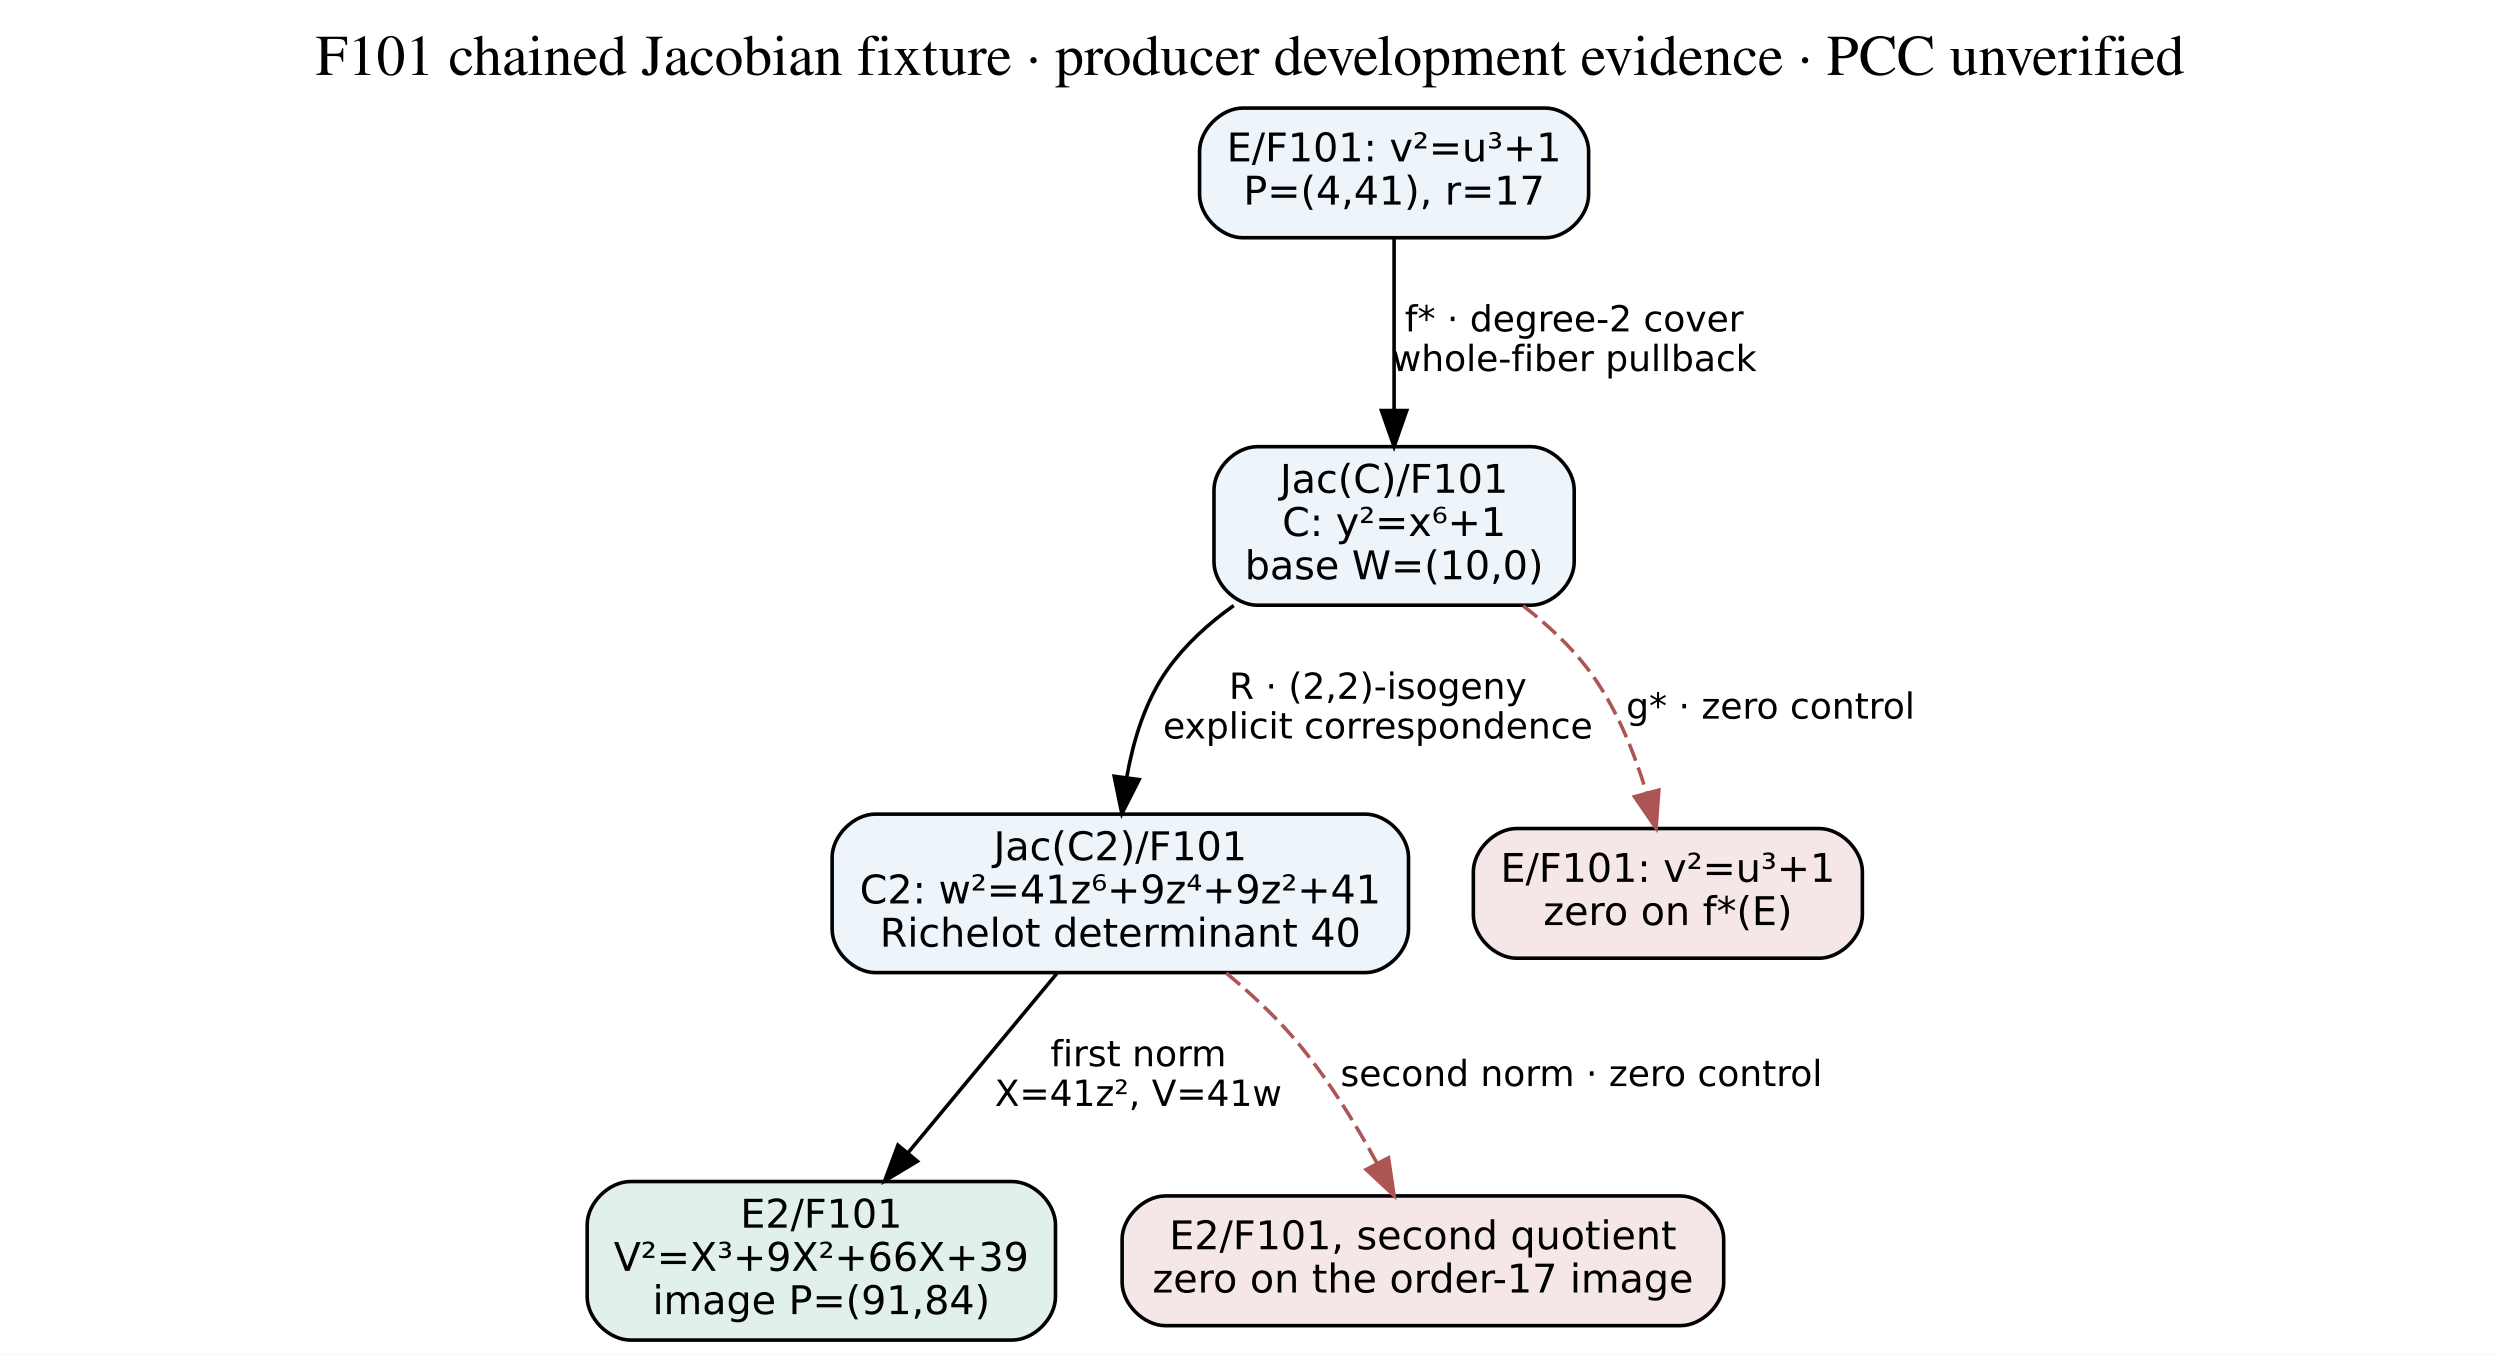
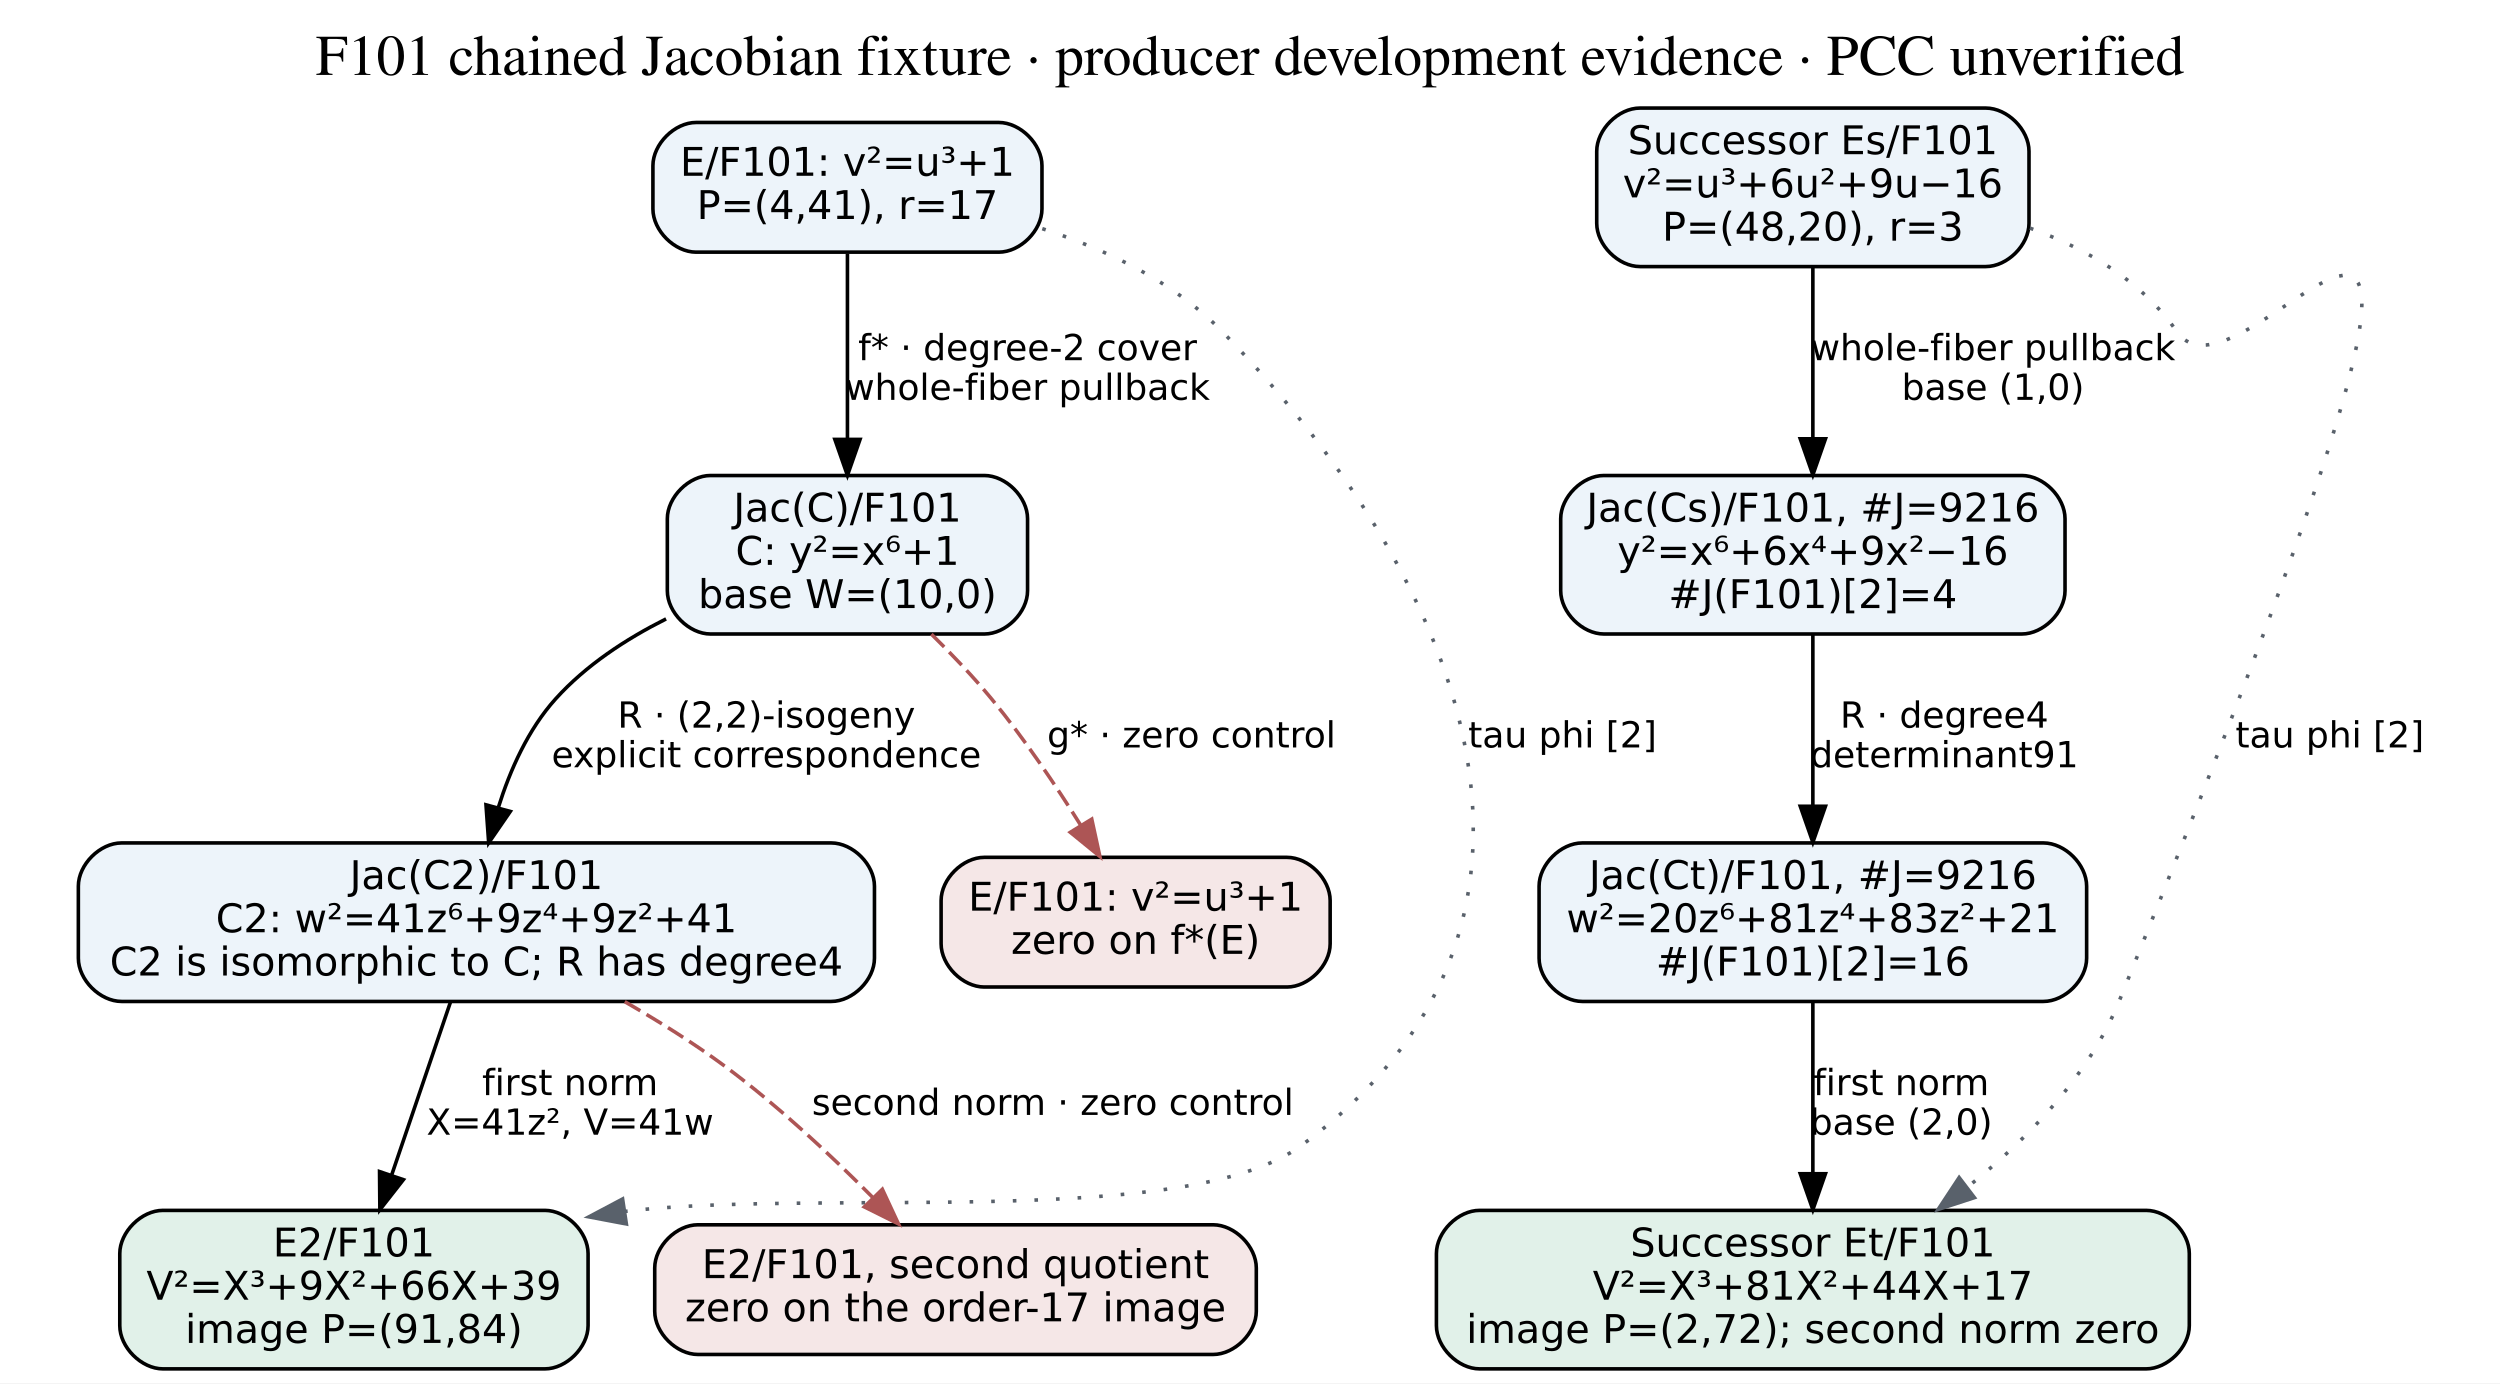
- <svg xmlns="http://www.w3.org/2000/svg" width="694pt" height="376pt" viewBox="0.00 0.00 694.00 376.00">
-   <g id="graph0" class="graph" transform="scale(1 1) rotate(0) translate(4 372)">
-     <polygon fill="white" stroke="transparent" points="-4,4 -4,-372 690,-372 690,4 -4,4" />
-     <text text-anchor="middle" x="343" y="-351.2" font-family="Times,serif" font-size="16.00">F101 chained Jacobian fixture · producer development evidence · PCC unverified</text>
+ <svg xmlns="http://www.w3.org/2000/svg" width="694pt" height="384pt" viewBox="0.00 0.00 694.00 384.00">
+   <g id="graph0" class="graph" transform="scale(1 1) rotate(0) translate(4 380)">
+     <polygon fill="white" stroke="transparent" points="-4,4 -4,-380 690,-380 690,4 -4,4" />
+     <text text-anchor="middle" x="343" y="-359.2" font-family="Times,serif" font-size="16.00">F101 chained Jacobian fixture · producer development evidence · PCC unverified</text>
    <g id="node1" class="node">
-       <path fill="#edf4fa" stroke="black" d="M425,-342C425,-342 341,-342 341,-342 335,-342 329,-336 329,-330 329,-330 329,-318 329,-318 329,-312 335,-306 341,-306 341,-306 425,-306 425,-306 431,-306 437,-312 437,-318 437,-318 437,-330 437,-330 437,-336 431,-342 425,-342" />
-       <text text-anchor="middle" x="383" y="-327.2" font-family="DejaVu Sans" font-size="11.00">E/F101: v²=u³+1</text>
-       <text text-anchor="middle" x="383" y="-315.2" font-family="DejaVu Sans" font-size="11.00">P=(4,41), r=17</text>
+       <path fill="#edf4fa" stroke="black" d="M273.25,-346C273.25,-346 189.25,-346 189.25,-346 183.25,-346 177.25,-340 177.25,-334 177.25,-334 177.25,-322 177.25,-322 177.25,-316 183.25,-310 189.25,-310 189.25,-310 273.25,-310 273.25,-310 279.25,-310 285.25,-316 285.25,-322 285.25,-322 285.25,-334 285.25,-334 285.25,-340 279.25,-346 273.25,-346" />
+       <text text-anchor="middle" x="231.25" y="-331.2" font-family="DejaVu Sans" font-size="11.00">E/F101: v²=u³+1</text>
+       <text text-anchor="middle" x="231.25" y="-319.2" font-family="DejaVu Sans" font-size="11.00">P=(4,41), r=17</text>
    </g>
    <g id="node2" class="node">
-       <path fill="#edf4fa" stroke="black" d="M421,-248C421,-248 345,-248 345,-248 339,-248 333,-242 333,-236 333,-236 333,-216 333,-216 333,-210 339,-204 345,-204 345,-204 421,-204 421,-204 427,-204 433,-210 433,-216 433,-216 433,-236 433,-236 433,-242 427,-248 421,-248" />
-       <text text-anchor="middle" x="383" y="-235.2" font-family="DejaVu Sans" font-size="11.00">Jac(C)/F101</text>
-       <text text-anchor="middle" x="383" y="-223.2" font-family="DejaVu Sans" font-size="11.00">C: y²=x⁶+1</text>
-       <text text-anchor="middle" x="383" y="-211.2" font-family="DejaVu Sans" font-size="11.00">base W=(10,0)</text>
+       <path fill="#edf4fa" stroke="black" d="M269.25,-248C269.25,-248 193.25,-248 193.25,-248 187.25,-248 181.25,-242 181.25,-236 181.25,-236 181.25,-216 181.25,-216 181.25,-210 187.25,-204 193.25,-204 193.25,-204 269.25,-204 269.25,-204 275.25,-204 281.25,-210 281.25,-216 281.25,-216 281.25,-236 281.25,-236 281.25,-242 275.25,-248 269.25,-248" />
+       <text text-anchor="middle" x="231.25" y="-235.2" font-family="DejaVu Sans" font-size="11.00">Jac(C)/F101</text>
+       <text text-anchor="middle" x="231.25" y="-223.2" font-family="DejaVu Sans" font-size="11.00">C: y²=x⁶+1</text>
+       <text text-anchor="middle" x="231.25" y="-211.2" font-family="DejaVu Sans" font-size="11.00">base W=(10,0)</text>
    </g>
    <g id="edge1" class="edge">
-       <path fill="none" stroke="black" d="M383,-305.84C383,-292.69 383,-274.19 383,-258.42" />
-       <polygon fill="black" stroke="black" points="386.5,-258.03 383,-248.03 379.5,-258.03 386.5,-258.03" />
-       <text text-anchor="middle" x="433" y="-280" font-family="DejaVu Sans" font-size="10.00">f* · degree-2 cover</text>
-       <text text-anchor="middle" x="433" y="-269" font-family="DejaVu Sans" font-size="10.00">whole-fiber pullback</text>
+       <path fill="none" stroke="black" d="M231.25,-309.58C231.25,-295.4 231.25,-275.03 231.25,-258.07" />
+       <polygon fill="black" stroke="black" points="234.75,-258.03 231.25,-248.03 227.75,-258.03 234.75,-258.03" />
+       <text text-anchor="middle" x="281.25" y="-280" font-family="DejaVu Sans" font-size="10.00">f* · degree-2 cover</text>
+       <text text-anchor="middle" x="281.25" y="-269" font-family="DejaVu Sans" font-size="10.00">whole-fiber pullback</text>
+     </g>
+     <g id="node4" class="node">
+       <path fill="#e1f1e9" stroke="black" d="M147.25,-44C147.25,-44 41.25,-44 41.25,-44 35.25,-44 29.25,-38 29.25,-32 29.25,-32 29.25,-12 29.25,-12 29.25,-6 35.25,0 41.25,0 41.25,0 147.25,0 147.25,0 153.25,0 159.25,-6 159.25,-12 159.25,-12 159.25,-32 159.25,-32 159.25,-38 153.25,-44 147.25,-44" />
+       <text text-anchor="middle" x="94.25" y="-31.2" font-family="DejaVu Sans" font-size="11.00">E2/F101</text>
+       <text text-anchor="middle" x="94.25" y="-19.2" font-family="DejaVu Sans" font-size="11.00">V²=X³+9X²+66X+39</text>
+       <text text-anchor="middle" x="94.25" y="-7.2" font-family="DejaVu Sans" font-size="11.00">image P=(91,84)</text>
+     </g>
+     <g id="edge6" class="edge">
+       <path fill="none" stroke="#59616b" stroke-dasharray="1,5" d="M285.34,-316.52C303.19,-310.71 321.88,-301.76 335.25,-288 405.6,-215.64 438.68,-121.61 357.25,-62 325.34,-38.64 223.59,-50.11 169.59,-43.73" />
+       <polygon fill="#59616b" stroke="#59616b" points="169.88,-40.23 159.47,-42.2 168.83,-47.16 169.88,-40.23" />
+       <text text-anchor="middle" x="429.75" y="-172.5" font-family="DejaVu Sans" font-size="10.00">tau phi [2]</text>
    </g>
    <g id="node3" class="node">
-       <path fill="#edf4fa" stroke="black" d="M375,-146C375,-146 239,-146 239,-146 233,-146 227,-140 227,-134 227,-134 227,-114 227,-114 227,-108 233,-102 239,-102 239,-102 375,-102 375,-102 381,-102 387,-108 387,-114 387,-114 387,-134 387,-134 387,-140 381,-146 375,-146" />
-       <text text-anchor="middle" x="307" y="-133.2" font-family="DejaVu Sans" font-size="11.00">Jac(C2)/F101</text>
-       <text text-anchor="middle" x="307" y="-121.2" font-family="DejaVu Sans" font-size="11.00">C2: w²=41z⁶+9z⁴+9z²+41</text>
-       <text text-anchor="middle" x="307" y="-109.2" font-family="DejaVu Sans" font-size="11.00">Richelot determinant 40</text>
+       <path fill="#edf4fa" stroke="black" d="M226.75,-146C226.75,-146 29.75,-146 29.75,-146 23.75,-146 17.75,-140 17.75,-134 17.75,-134 17.75,-114 17.75,-114 17.75,-108 23.75,-102 29.75,-102 29.75,-102 226.75,-102 226.75,-102 232.75,-102 238.75,-108 238.75,-114 238.75,-114 238.75,-134 238.75,-134 238.75,-140 232.75,-146 226.75,-146" />
+       <text text-anchor="middle" x="128.25" y="-133.2" font-family="DejaVu Sans" font-size="11.00">Jac(C2)/F101</text>
+       <text text-anchor="middle" x="128.25" y="-121.2" font-family="DejaVu Sans" font-size="11.00">C2: w²=41z⁶+9z⁴+9z²+41</text>
+       <text text-anchor="middle" x="128.25" y="-109.2" font-family="DejaVu Sans" font-size="11.00">C2 is isomorphic to C; R has degree4</text>
    </g>
    <g id="edge2" class="edge">
-       <path fill="none" stroke="black" d="M338.48,-203.91C331.44,-198.9 324.89,-192.94 320,-186 313.94,-177.39 310.61,-166.52 308.81,-156.35" />
-       <polygon fill="black" stroke="black" points="312.23,-155.58 307.43,-146.13 305.3,-156.51 312.23,-155.58" />
-       <text text-anchor="middle" x="378.5" y="-178" font-family="DejaVu Sans" font-size="10.00">R · (2,2)-isogeny</text>
-       <text text-anchor="middle" x="378.5" y="-167" font-family="DejaVu Sans" font-size="10.00">explicit correspondence</text>
+       <path fill="none" stroke="black" d="M180.9,-208.19C169.66,-202.55 158.61,-195.27 150.25,-186 142.65,-177.58 137.62,-166.33 134.32,-155.79" />
+       <polygon fill="black" stroke="black" points="137.66,-154.74 131.66,-146.02 130.91,-156.58 137.66,-154.74" />
+       <text text-anchor="middle" x="208.75" y="-178" font-family="DejaVu Sans" font-size="10.00">R · (2,2)-isogeny</text>
+       <text text-anchor="middle" x="208.75" y="-167" font-family="DejaVu Sans" font-size="10.00">explicit correspondence</text>
    </g>
    <g id="node5" class="node">
-       <path fill="#f5e7e7" stroke="black" d="M501,-142C501,-142 417,-142 417,-142 411,-142 405,-136 405,-130 405,-130 405,-118 405,-118 405,-112 411,-106 417,-106 417,-106 501,-106 501,-106 507,-106 513,-112 513,-118 513,-118 513,-130 513,-130 513,-136 507,-142 501,-142" />
-       <text text-anchor="middle" x="459" y="-127.2" font-family="DejaVu Sans" font-size="11.00">E/F101: v²=u³+1</text>
-       <text text-anchor="middle" x="459" y="-115.2" font-family="DejaVu Sans" font-size="11.00">zero on f*(E)</text>
+       <path fill="#f5e7e7" stroke="black" d="M353.25,-142C353.25,-142 269.25,-142 269.25,-142 263.25,-142 257.25,-136 257.25,-130 257.25,-130 257.25,-118 257.25,-118 257.25,-112 263.25,-106 269.25,-106 269.25,-106 353.25,-106 353.25,-106 359.25,-106 365.25,-112 365.25,-118 365.25,-118 365.25,-130 365.25,-130 365.25,-136 359.25,-142 353.25,-142" />
+       <text text-anchor="middle" x="311.25" y="-127.2" font-family="DejaVu Sans" font-size="11.00">E/F101: v²=u³+1</text>
+       <text text-anchor="middle" x="311.25" y="-115.2" font-family="DejaVu Sans" font-size="11.00">zero on f*(E)</text>
    </g>
    <g id="edge4" class="edge">
-       <path fill="none" stroke="#ad5555" stroke-dasharray="5,2" d="M418.82,-203.83C425.53,-198.64 431.99,-192.65 437,-186 444.52,-176.02 449.66,-163.22 453.06,-151.93" />
-       <polygon fill="#ad5555" stroke="#ad5555" points="456.49,-152.67 455.72,-142.11 449.73,-150.84 456.49,-152.67" />
-       <text text-anchor="middle" x="487.5" y="-172.5" font-family="DejaVu Sans" font-size="10.00">g* · zero control</text>
-     </g>
-     <g id="node4" class="node">
-       <path fill="#e1f1e9" stroke="black" d="M277,-44C277,-44 171,-44 171,-44 165,-44 159,-38 159,-32 159,-32 159,-12 159,-12 159,-6 165,0 171,0 171,0 277,0 277,0 283,0 289,-6 289,-12 289,-12 289,-32 289,-32 289,-38 283,-44 277,-44" />
-       <text text-anchor="middle" x="224" y="-31.2" font-family="DejaVu Sans" font-size="11.00">E2/F101</text>
-       <text text-anchor="middle" x="224" y="-19.2" font-family="DejaVu Sans" font-size="11.00">V²=X³+9X²+66X+39</text>
-       <text text-anchor="middle" x="224" y="-7.2" font-family="DejaVu Sans" font-size="11.00">image P=(91,84)</text>
+       <path fill="none" stroke="#ad5555" stroke-dasharray="5,2" d="M254.56,-203.95C260.27,-198.34 266.19,-192.14 271.25,-186 280.27,-175.05 289.06,-162 296.09,-150.78" />
+       <polygon fill="#ad5555" stroke="#ad5555" points="299.07,-152.61 301.32,-142.26 293.11,-148.95 299.07,-152.61" />
+       <text text-anchor="middle" x="326.75" y="-172.5" font-family="DejaVu Sans" font-size="10.00">g* · zero control</text>
    </g>
    <g id="edge3" class="edge">
-       <path fill="none" stroke="black" d="M289.4,-101.79C277.4,-87.34 261.37,-68.02 248.18,-52.13" />
-       <polygon fill="black" stroke="black" points="250.66,-49.64 241.58,-44.18 245.27,-54.11 250.66,-49.64" />
-       <text text-anchor="middle" x="312" y="-76" font-family="DejaVu Sans" font-size="10.00">first norm</text>
-       <text text-anchor="middle" x="312" y="-65" font-family="DejaVu Sans" font-size="10.00">X=41z², V=41w</text>
+       <path fill="none" stroke="black" d="M121.04,-101.79C116.31,-87.87 110.04,-69.43 104.75,-53.89" />
+       <polygon fill="black" stroke="black" points="107.98,-52.52 101.45,-44.18 101.36,-54.77 107.98,-52.52" />
+       <text text-anchor="middle" x="154.25" y="-76" font-family="DejaVu Sans" font-size="10.00">first norm</text>
+       <text text-anchor="middle" x="154.25" y="-65" font-family="DejaVu Sans" font-size="10.00">X=41z², V=41w</text>
    </g>
    <g id="node6" class="node">
-       <path fill="#f5e7e7" stroke="black" d="M462.5,-40C462.5,-40 319.5,-40 319.5,-40 313.5,-40 307.5,-34 307.5,-28 307.5,-28 307.5,-16 307.5,-16 307.5,-10 313.5,-4 319.5,-4 319.5,-4 462.5,-4 462.5,-4 468.5,-4 474.5,-10 474.5,-16 474.5,-16 474.5,-28 474.5,-28 474.5,-34 468.5,-40 462.5,-40" />
-       <text text-anchor="middle" x="391" y="-25.2" font-family="DejaVu Sans" font-size="11.00">E2/F101, second quotient</text>
-       <text text-anchor="middle" x="391" y="-13.2" font-family="DejaVu Sans" font-size="11.00">zero on the order-17 image</text>
+       <path fill="#f5e7e7" stroke="black" d="M332.75,-40C332.75,-40 189.75,-40 189.75,-40 183.75,-40 177.75,-34 177.75,-28 177.75,-28 177.75,-16 177.75,-16 177.75,-10 183.75,-4 189.75,-4 189.75,-4 332.75,-4 332.75,-4 338.75,-4 344.75,-10 344.75,-16 344.75,-16 344.75,-28 344.75,-28 344.75,-34 338.75,-40 332.75,-40" />
+       <text text-anchor="middle" x="261.25" y="-25.2" font-family="DejaVu Sans" font-size="11.00">E2/F101, second quotient</text>
+       <text text-anchor="middle" x="261.25" y="-13.2" font-family="DejaVu Sans" font-size="11.00">zero on the order-17 image</text>
    </g>
    <g id="edge5" class="edge">
-       <path fill="none" stroke="#ad5555" stroke-dasharray="5,2" d="M336.42,-101.86C342.95,-96.45 349.54,-90.35 355,-84 364.03,-73.52 372.07,-60.47 378.25,-49.13" />
-       <polygon fill="#ad5555" stroke="#ad5555" points="381.44,-50.59 382.99,-40.11 375.25,-47.33 381.44,-50.59" />
-       <text text-anchor="middle" x="435" y="-70.5" font-family="DejaVu Sans" font-size="10.00">second norm · zero control</text>
+       <path fill="none" stroke="#ad5555" stroke-dasharray="5,2" d="M169.43,-101.93C178.85,-96.51 188.63,-90.39 197.25,-84 211.82,-73.2 226.57,-59.38 238.23,-47.63" />
+       <polygon fill="#ad5555" stroke="#ad5555" points="240.94,-49.86 245.41,-40.25 235.93,-44.97 240.94,-49.86" />
+       <text text-anchor="middle" x="288.25" y="-70.5" font-family="DejaVu Sans" font-size="10.00">second norm · zero control</text>
+     </g>
+     <g id="node7" class="node">
+       <path fill="#edf4fa" stroke="black" d="M547.25,-350C547.25,-350 451.25,-350 451.25,-350 445.25,-350 439.25,-344 439.25,-338 439.25,-338 439.25,-318 439.25,-318 439.25,-312 445.25,-306 451.25,-306 451.25,-306 547.25,-306 547.25,-306 553.25,-306 559.25,-312 559.25,-318 559.25,-318 559.25,-338 559.25,-338 559.25,-344 553.25,-350 547.25,-350" />
+       <text text-anchor="middle" x="499.25" y="-337.2" font-family="DejaVu Sans" font-size="11.00">Successor Es/F101</text>
+       <text text-anchor="middle" x="499.25" y="-325.2" font-family="DejaVu Sans" font-size="11.00">v²=u³+6u²+9u−16</text>
+       <text text-anchor="middle" x="499.25" y="-313.2" font-family="DejaVu Sans" font-size="11.00">P=(48,20), r=3</text>
+     </g>
+     <g id="node8" class="node">
+       <path fill="#edf4fa" stroke="black" d="M557.25,-248C557.25,-248 441.25,-248 441.25,-248 435.25,-248 429.25,-242 429.25,-236 429.25,-236 429.25,-216 429.25,-216 429.25,-210 435.25,-204 441.25,-204 441.25,-204 557.25,-204 557.25,-204 563.25,-204 569.25,-210 569.25,-216 569.25,-216 569.25,-236 569.25,-236 569.25,-242 563.25,-248 557.25,-248" />
+       <text text-anchor="middle" x="499.25" y="-235.2" font-family="DejaVu Sans" font-size="11.00">Jac(Cs)/F101, #J=9216</text>
+       <text text-anchor="middle" x="499.25" y="-223.2" font-family="DejaVu Sans" font-size="11.00">y²=x⁶+6x⁴+9x²−16</text>
+       <text text-anchor="middle" x="499.25" y="-211.2" font-family="DejaVu Sans" font-size="11.00">#J(F101)[2]=4</text>
+     </g>
+     <g id="edge7" class="edge">
+       <path fill="none" stroke="black" d="M499.25,-305.79C499.25,-292 499.25,-273.78 499.25,-258.34" />
+       <polygon fill="black" stroke="black" points="502.75,-258.18 499.25,-248.18 495.75,-258.18 502.75,-258.18" />
+       <text text-anchor="middle" x="549.25" y="-280" font-family="DejaVu Sans" font-size="10.00">whole-fiber pullback</text>
+       <text text-anchor="middle" x="549.25" y="-269" font-family="DejaVu Sans" font-size="10.00">base (1,0)</text>
+     </g>
+     <g id="node10" class="node">
+       <path fill="#e1f1e9" stroke="black" d="M591.75,-44C591.75,-44 406.75,-44 406.75,-44 400.75,-44 394.75,-38 394.75,-32 394.75,-32 394.75,-12 394.75,-12 394.75,-6 400.75,0 406.75,0 406.75,0 591.75,0 591.75,0 597.75,0 603.75,-6 603.75,-12 603.75,-12 603.75,-32 603.75,-32 603.75,-38 597.75,-44 591.75,-44" />
+       <text text-anchor="middle" x="499.25" y="-31.2" font-family="DejaVu Sans" font-size="11.00">Successor Et/F101</text>
+       <text text-anchor="middle" x="499.25" y="-19.2" font-family="DejaVu Sans" font-size="11.00">V²=X³+81X²+44X+17</text>
+       <text text-anchor="middle" x="499.25" y="-7.2" font-family="DejaVu Sans" font-size="11.00">image P=(2,72); second norm zero</text>
+     </g>
+     <g id="edge10" class="edge">
+       <path fill="none" stroke="#59616b" stroke-dasharray="1,5" d="M559.51,-316.67C575.36,-310.91 590.68,-301.95 600.25,-288 620.51,-258.46 713.71,-420.57 584.25,-102 575.84,-81.31 558.78,-63.72 542.13,-50.43" />
+       <polygon fill="#59616b" stroke="#59616b" points="544.1,-47.54 534.03,-44.26 539.86,-53.11 544.1,-47.54" />
+       <text text-anchor="middle" x="642.75" y="-172.5" font-family="DejaVu Sans" font-size="10.00">tau phi [2]</text>
+     </g>
+     <g id="node9" class="node">
+       <path fill="#edf4fa" stroke="black" d="M563.25,-146C563.25,-146 435.25,-146 435.25,-146 429.25,-146 423.25,-140 423.25,-134 423.25,-134 423.25,-114 423.25,-114 423.25,-108 429.25,-102 435.25,-102 435.25,-102 563.25,-102 563.25,-102 569.25,-102 575.25,-108 575.25,-114 575.25,-114 575.25,-134 575.25,-134 575.25,-140 569.25,-146 563.25,-146" />
+       <text text-anchor="middle" x="499.25" y="-133.2" font-family="DejaVu Sans" font-size="11.00">Jac(Ct)/F101, #J=9216</text>
+       <text text-anchor="middle" x="499.25" y="-121.2" font-family="DejaVu Sans" font-size="11.00">w²=20z⁶+81z⁴+83z²+21</text>
+       <text text-anchor="middle" x="499.25" y="-109.2" font-family="DejaVu Sans" font-size="11.00">#J(F101)[2]=16</text>
+     </g>
+     <g id="edge8" class="edge">
+       <path fill="none" stroke="black" d="M499.25,-203.79C499.25,-190 499.25,-171.78 499.25,-156.34" />
+       <polygon fill="black" stroke="black" points="502.75,-156.18 499.25,-146.18 495.75,-156.18 502.75,-156.18" />
+       <text text-anchor="middle" x="535.75" y="-178" font-family="DejaVu Sans" font-size="10.00">R · degree4</text>
+       <text text-anchor="middle" x="535.75" y="-167" font-family="DejaVu Sans" font-size="10.00">determinant91</text>
+     </g>
+     <g id="edge9" class="edge">
+       <path fill="none" stroke="black" d="M499.25,-101.79C499.25,-88 499.25,-69.78 499.25,-54.34" />
+       <polygon fill="black" stroke="black" points="502.75,-54.18 499.25,-44.18 495.75,-54.18 502.75,-54.18" />
+       <text text-anchor="middle" x="523.75" y="-76" font-family="DejaVu Sans" font-size="10.00">first norm</text>
+       <text text-anchor="middle" x="523.75" y="-65" font-family="DejaVu Sans" font-size="10.00">base (2,0)</text>
    </g>
  </g>
</svg>
